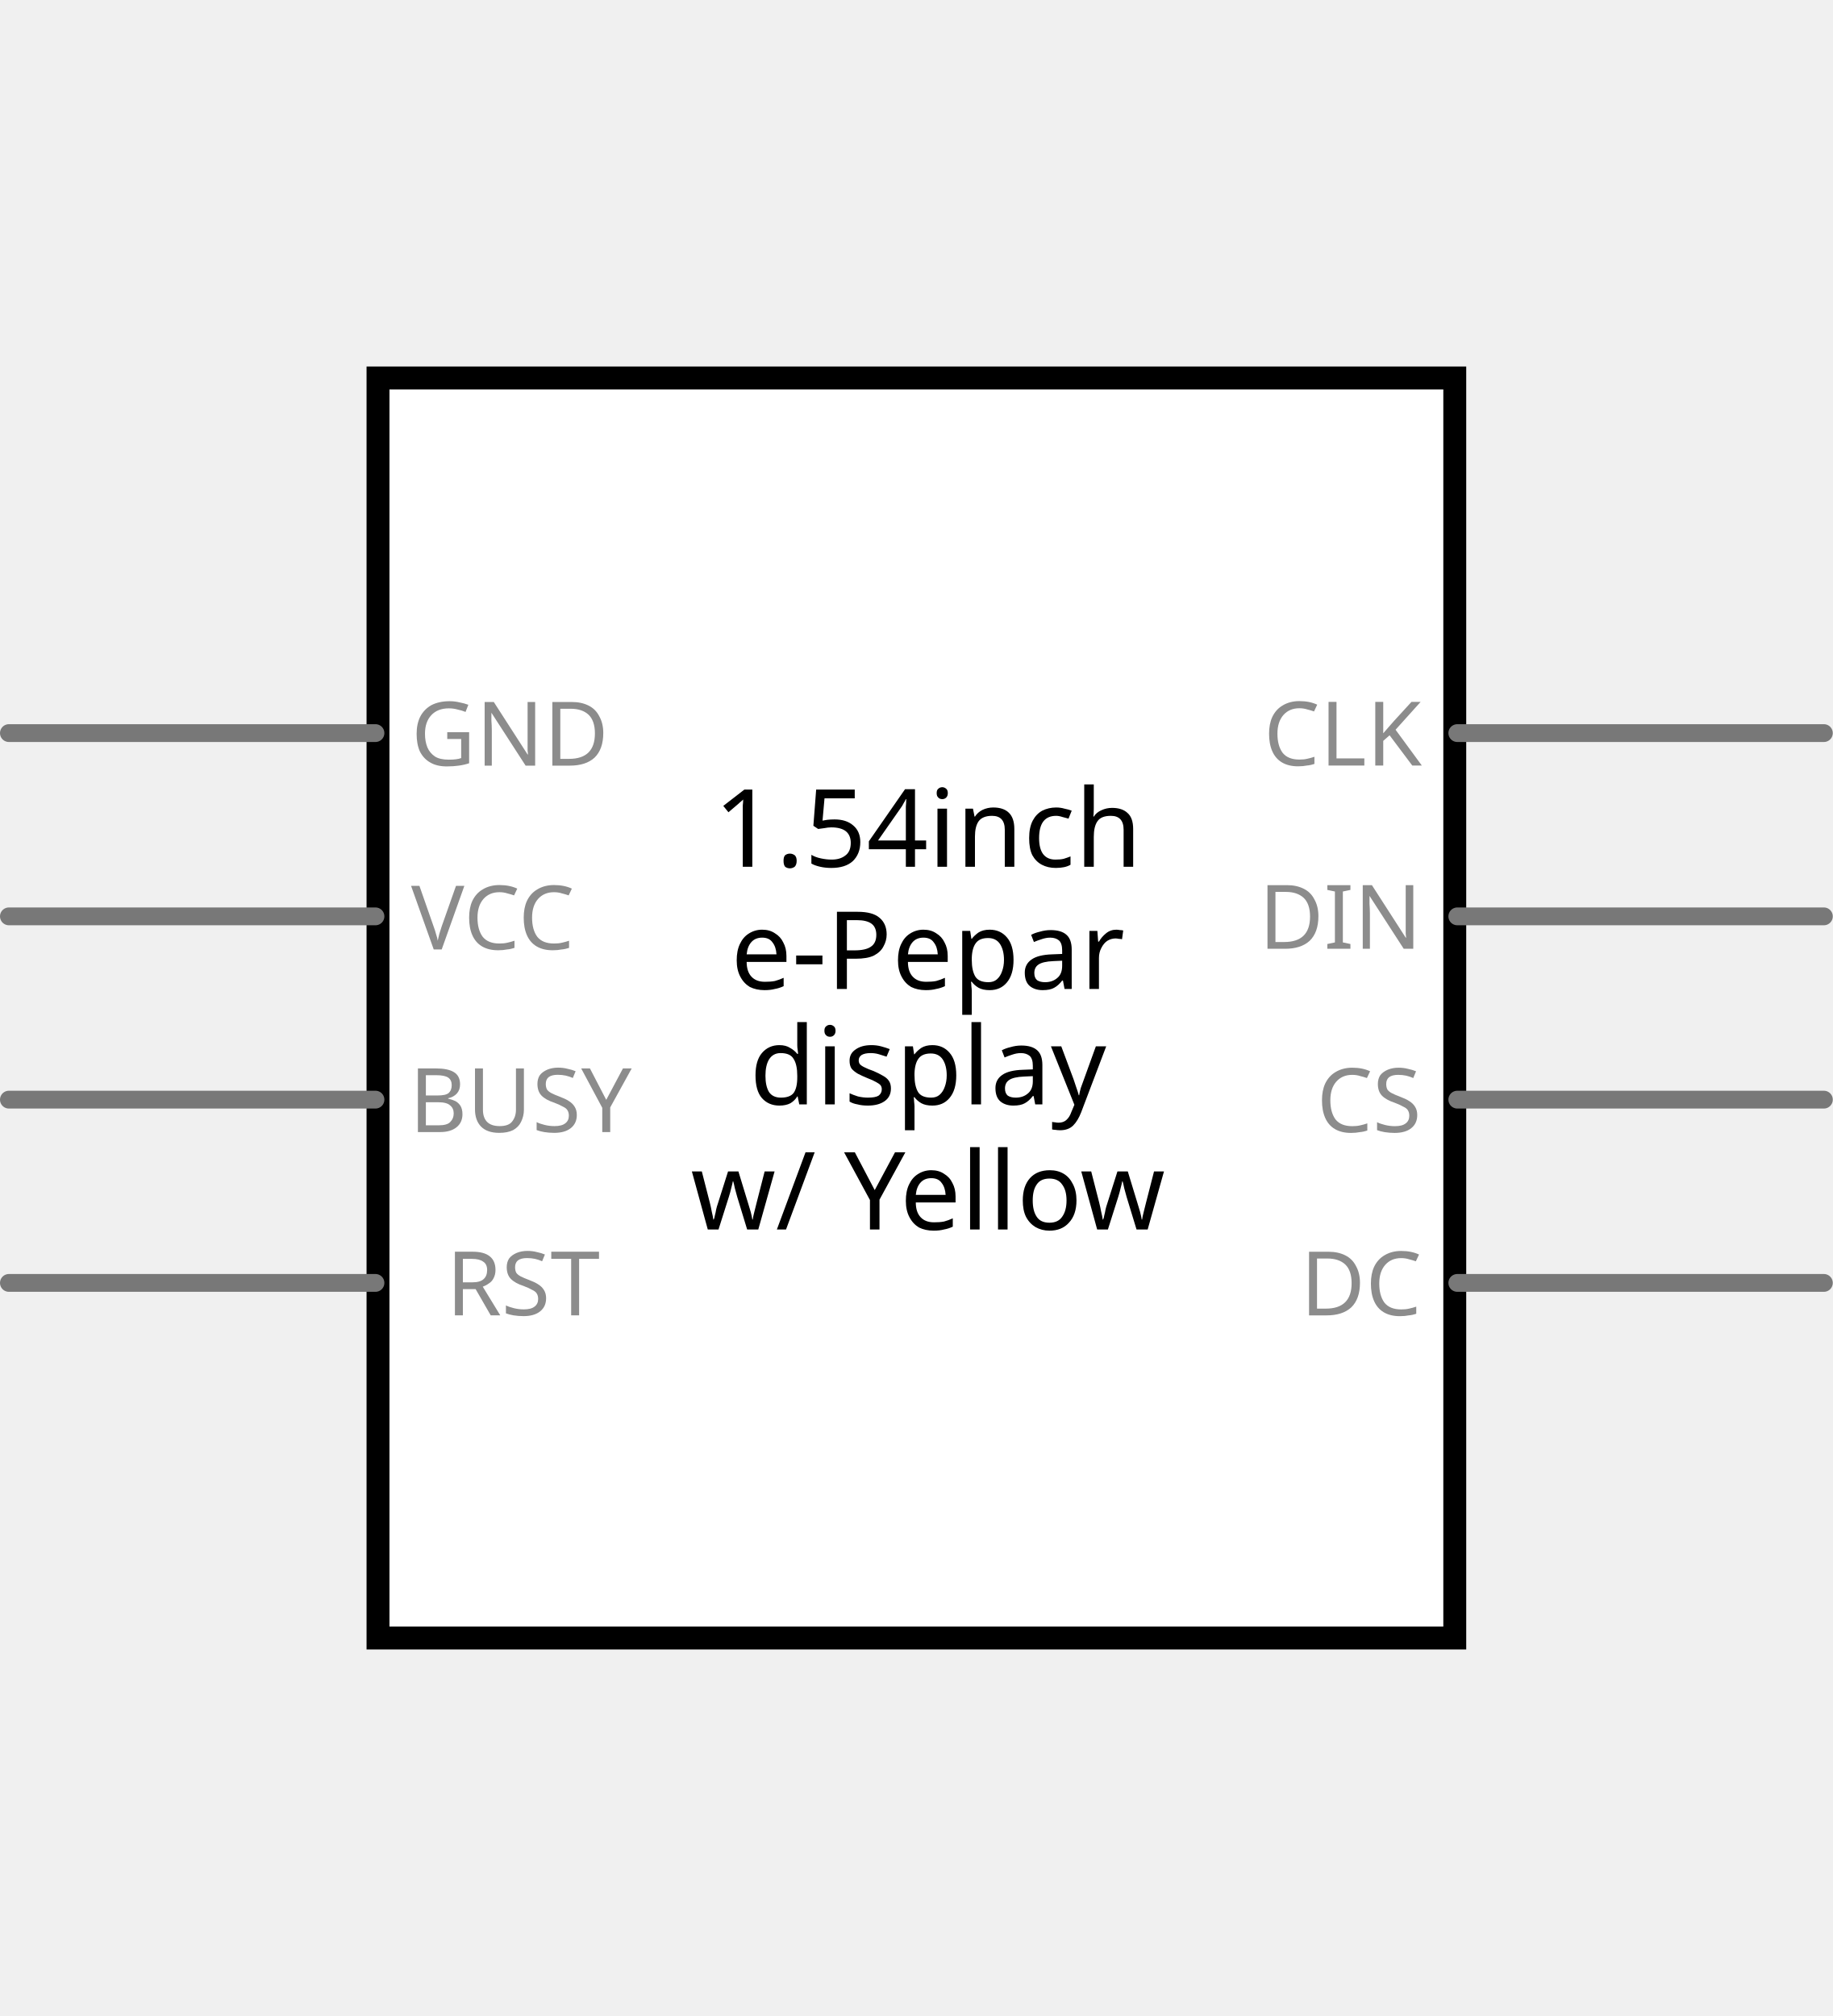
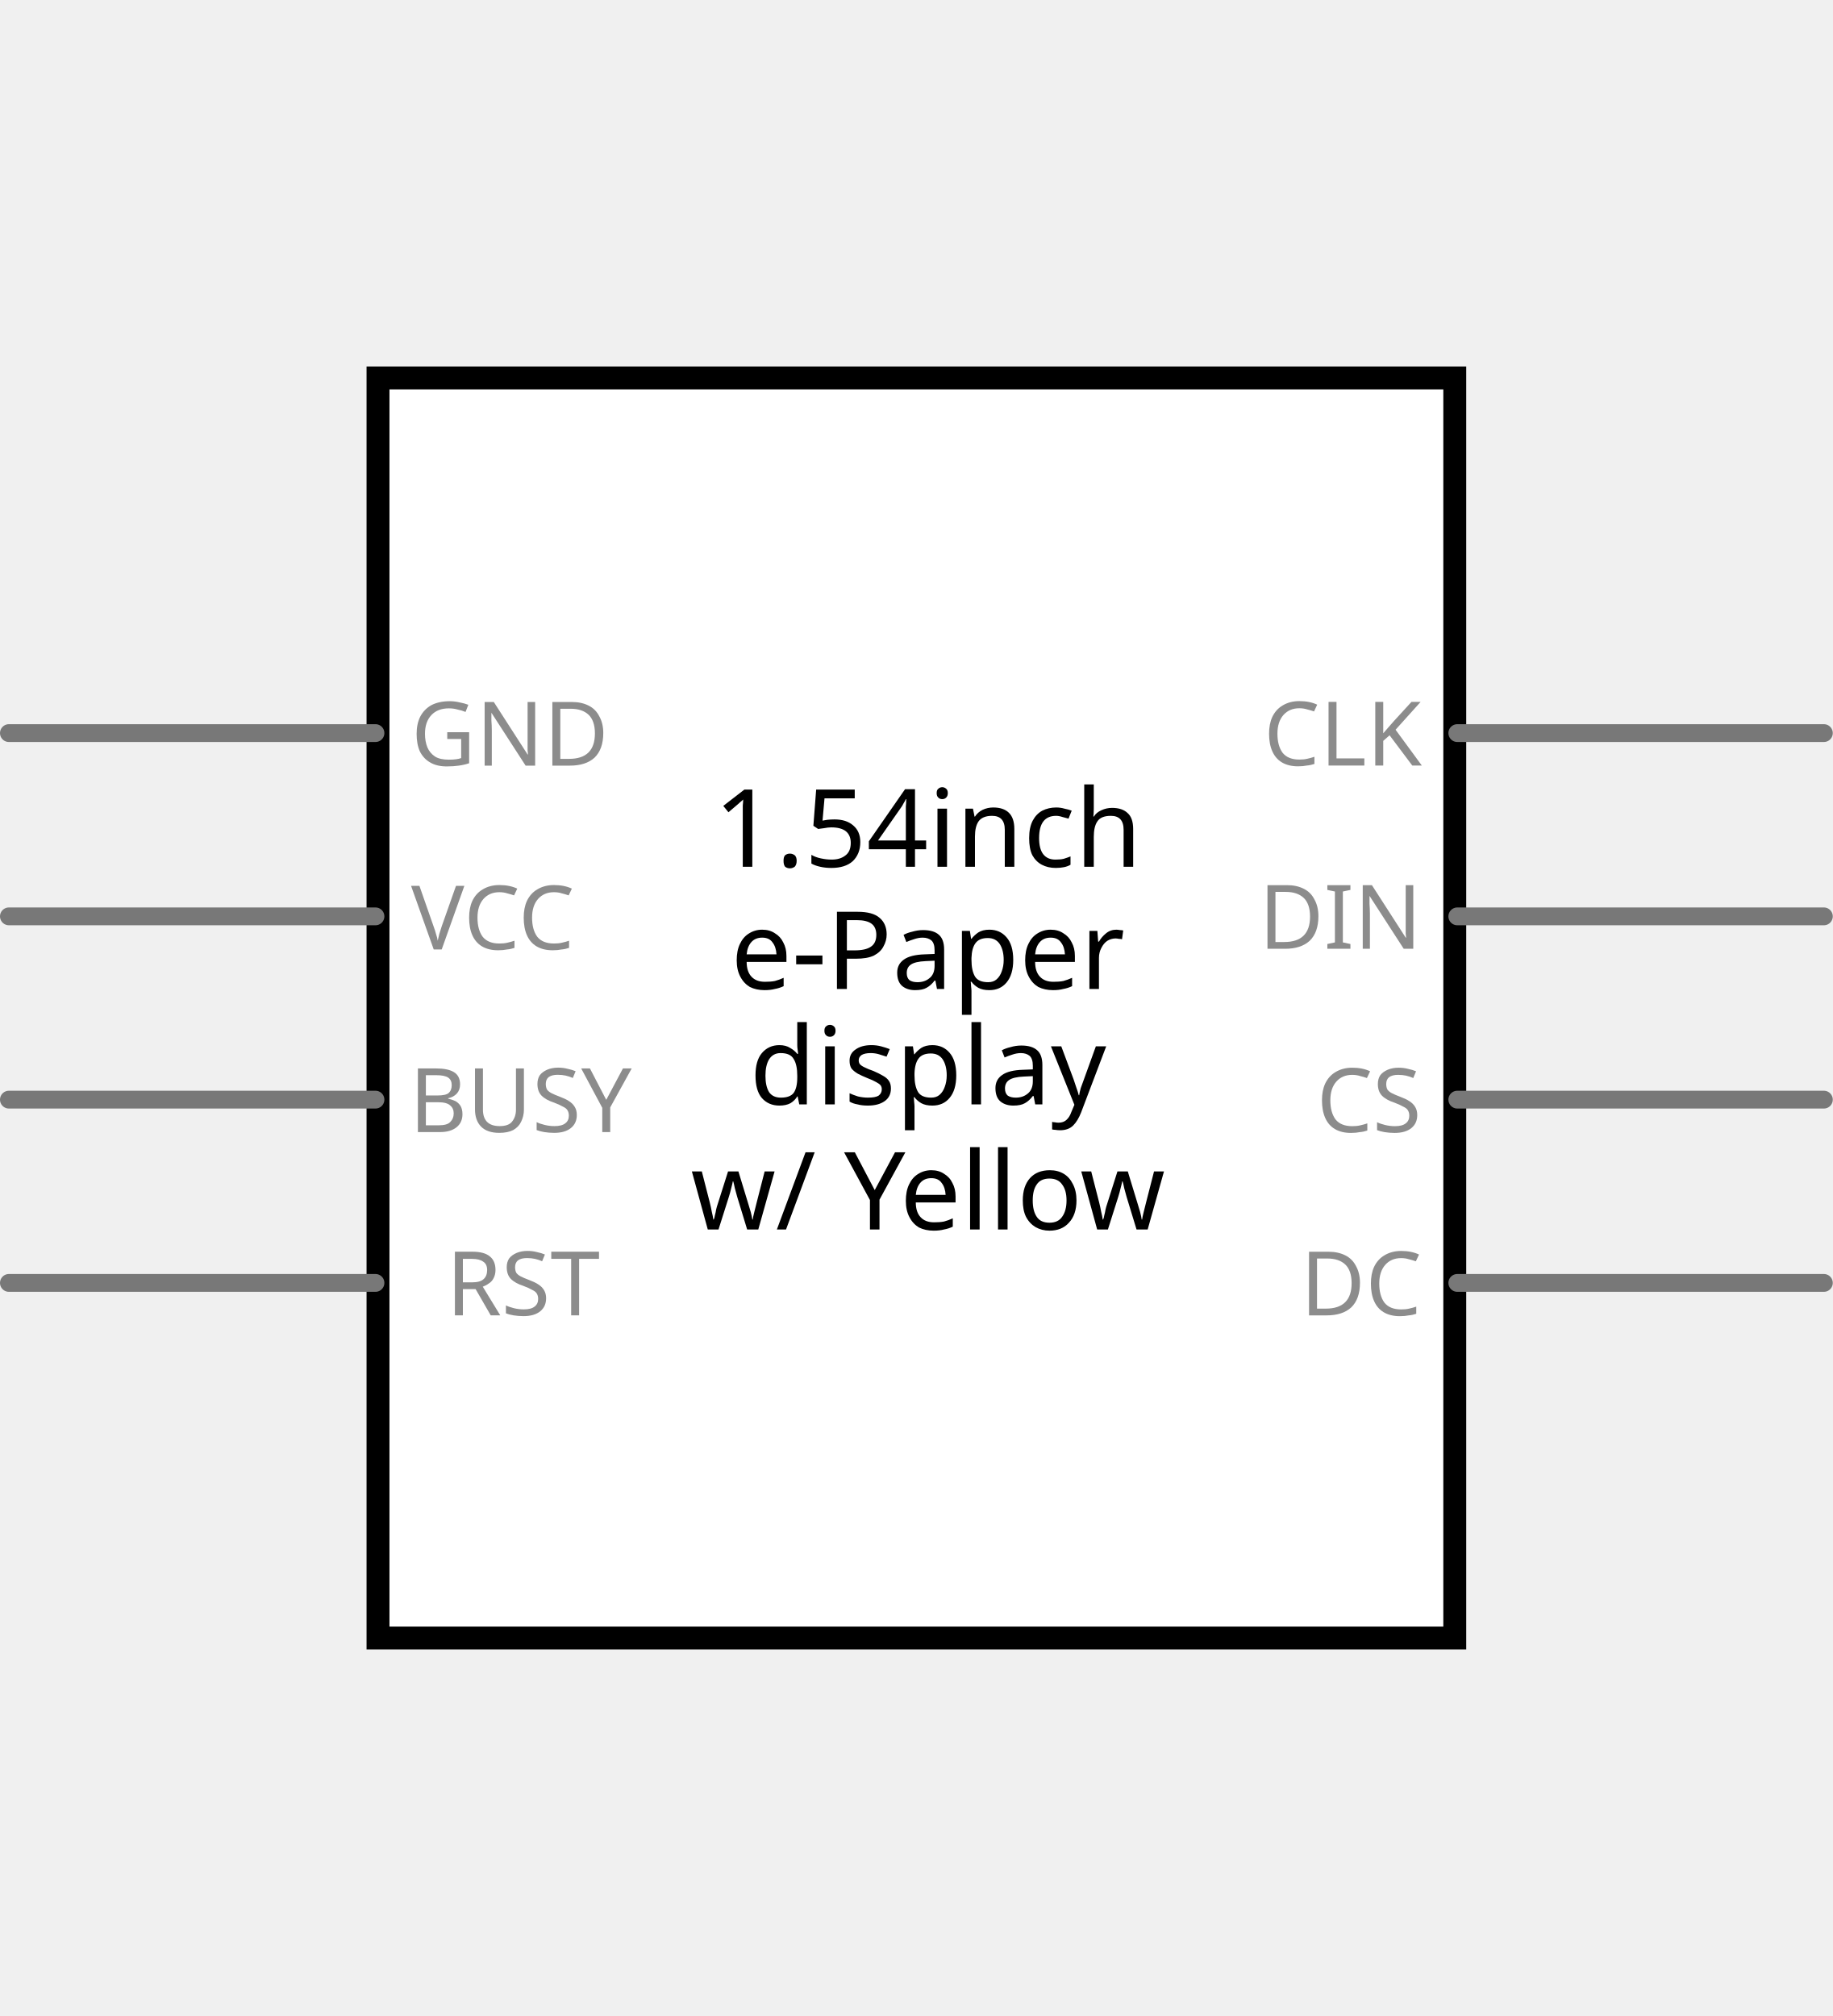
<svg xmlns="http://www.w3.org/2000/svg" version="1.2" x="0in" y="0in" width="1in" height="1.1in" viewBox="0 0 72 79.2" id="svg4136">
  <defs id="defs4200" />
  <rect class="interior rect" height="49.5" x="14.85" y="14.85" width="42.3" id="rect4141" style="fill:#ffffff;stroke:#000000;stroke-width:0.9;stroke-linecap:round" />
  <line id="connector12pin" class="pin" y1="28.8" y2="28.8" x1="57.25" x2="71.65" style="fill:none;stroke:#787878;stroke-width:0.7;stroke-linecap:round" />
  <text class="text" font-size="3.5" x="55.85" y="30.074" id="text4144" style="font-size:3.5px;font-family:'Droid Sans';text-anchor:end;fill:#8c8c8c;stroke:none;stroke-width:0">CLK</text>
  <g id="connector12terminal" class="terminal" height="0.7" x="71.65" y="28.45" width="0.7" style="fill:none;stroke:none;stroke-width:0" />
  <line id="connector13pin" class="pin" y1="36" y2="36" x1="57.25" x2="71.65" style="fill:none;stroke:#787878;stroke-width:0.7;stroke-linecap:round" />
  <text class="text" font-size="3.5" x="55.85" y="37.274" id="text4148" style="font-size:3.5px;font-family:'Droid Sans';text-anchor:end;fill:#8c8c8c;stroke:none;stroke-width:0">DIN</text>
  <g id="connector13terminal" class="terminal" height="0.7" x="71.65" y="35.65" width="0.7" style="fill:none;stroke:none;stroke-width:0" />
  <line id="connector11pin" class="pin" y1="43.2" y2="43.2" x1="57.25" x2="71.65" style="fill:none;stroke:#787878;stroke-width:0.7;stroke-linecap:round" />
  <text class="text" font-size="3.5" x="55.85" y="44.474" id="text4152" style="font-size:3.5px;font-family:'Droid Sans';text-anchor:end;fill:#8c8c8c;stroke:none;stroke-width:0">CS</text>
  <g id="connector11terminal" class="terminal" height="0.7" x="71.65" y="42.85" width="0.7" style="fill:none;stroke:none;stroke-width:0" />
  <line id="connector10pin" class="pin" y1="50.4" y2="50.4" x1="57.25" x2="71.65" style="fill:none;stroke:#787878;stroke-width:0.7;stroke-linecap:round" />
  <text class="text" font-size="3.5" x="55.85" y="51.674" id="text4156" style="font-size:3.5px;font-family:'Droid Sans';text-anchor:end;fill:#8c8c8c;stroke:none;stroke-width:0">DC</text>
  <g id="connector10terminal" class="terminal" height="0.7" x="71.65" y="50.05" width="0.7" style="fill:none;stroke:none;stroke-width:0" />
  <line id="connector15pin" class="pin" y1="28.8" y2="28.8" x1="0.35" x2="14.75" style="fill:none;stroke:#787878;stroke-width:0.7;stroke-linecap:round" />
  <text class="text" font-size="3.5" x="16.15" y="30.076" id="text4160" style="font-size:3.5px;font-family:'Droid Sans';text-anchor:start;fill:#8c8c8c;stroke:none;stroke-width:0">GND</text>
  <g id="connector15terminal" class="terminal" height="0.7" x="-0.35" y="28.45" width="0.7" style="fill:none;stroke:none;stroke-width:0" />
  <line id="connector14pin" class="pin" y1="36" y2="36" x1="0.35" x2="14.75" style="fill:none;stroke:#787878;stroke-width:0.7;stroke-linecap:round" />
  <text class="text" font-size="3.5" x="16.15" y="37.299" id="text4164" style="font-size:3.5px;font-family:'Droid Sans';text-anchor:start;fill:#8c8c8c;stroke:none;stroke-width:0">VCC</text>
  <g id="connector14terminal" class="terminal" height="0.7" x="-0.35" y="35.65" width="0.7" style="fill:none;stroke:none;stroke-width:0" />
  <line id="connector8pin" class="pin" y1="43.2" y2="43.2" x1="14.75" x2="0.35" style="fill:none;stroke:#787878;stroke-width:0.7;stroke-linecap:round" />
  <g transform="matrix(0,1,-1,0,16.07377,44.47404)" id="g4168">
    <g id="g4170">
      <g transform="matrix(0,-1,1,0,0,0)" id="g4172">
        <g id="g4174">
          <text class="text" font-size="3.5" x="0" y="0" id="text4176" style="font-size:3.5px;font-family:'Droid Sans';text-anchor:start;fill:#8c8c8c;stroke:none;stroke-width:0">BUSY</text>
        </g>
      </g>
    </g>
  </g>
  <g id="connector8terminal" class="terminal" height="0.7" x="35.65" y="78.85" width="0.7" style="fill:none;stroke:none;stroke-width:0" />
  <line id="connector9pin" class="pin" y1="50.4" y2="50.4" x1="0.35" x2="14.75" style="fill:none;stroke:#787878;stroke-width:0.7;stroke-linecap:round" />
  <g id="g4301" transform="matrix(-1,0,0,1,63.27063,38.52013)">
    <g id="g4180" transform="matrix(0,1,1,0,39.69598,13.15392)">
      <g id="g4182">
        <g id="g4184" transform="matrix(0,-1,1,0,0,0)">
          <g id="g4186">
            <text style="font-size:3.5px;font-family:'Droid Sans';text-anchor:end;fill:#8c8c8c;stroke:none;stroke-width:0" id="text4188" y="0" x="0" font-size="3.5" class="text">RST</text>
          </g>
        </g>
      </g>
    </g>
  </g>
  <g id="connector9terminal" class="terminal" height="0.7" x="35.65" y="-0.35" width="0.7" style="fill:none;stroke:none;stroke-width:0" />
-   <text id="text4194" class="text" font-size="4.25" x="36.45" y="38.852" style="font-size:4.25px;font-family:'Droid Sans';text-anchor:middle;fill:#000000;stroke:none;stroke-width:0">e-Pepar</text>
+   <text id="text4194" class="text" font-size="4.25" x="36.45" y="38.852" style="font-size:4.25px;font-family:'Droid Sans';text-anchor:middle;fill:#000000;stroke:none;stroke-width:0">e-Paper</text>
  <text id="text4196" class="text" font-size="4.25" x="36.45" y="43.386" style="font-size:4.25px;font-family:'Droid Sans';text-anchor:middle;fill:#000000;stroke:none;stroke-width:0">display</text>
  <text style="font-size:4.25px;font-family:'Droid Sans';text-anchor:middle;fill:#000000;stroke:none;stroke-width:0" y="34.052" x="36.45" font-size="4.25" class="text" id="text4171">1.54inch</text>
  <text style="font-size:4.25px;font-family:'Droid Sans';text-anchor:middle;fill:#000000;stroke:none;stroke-width:0" y="48.302" x="36.45" font-size="4.25" class="text" id="text4173">w/ Yellow</text>
</svg>
